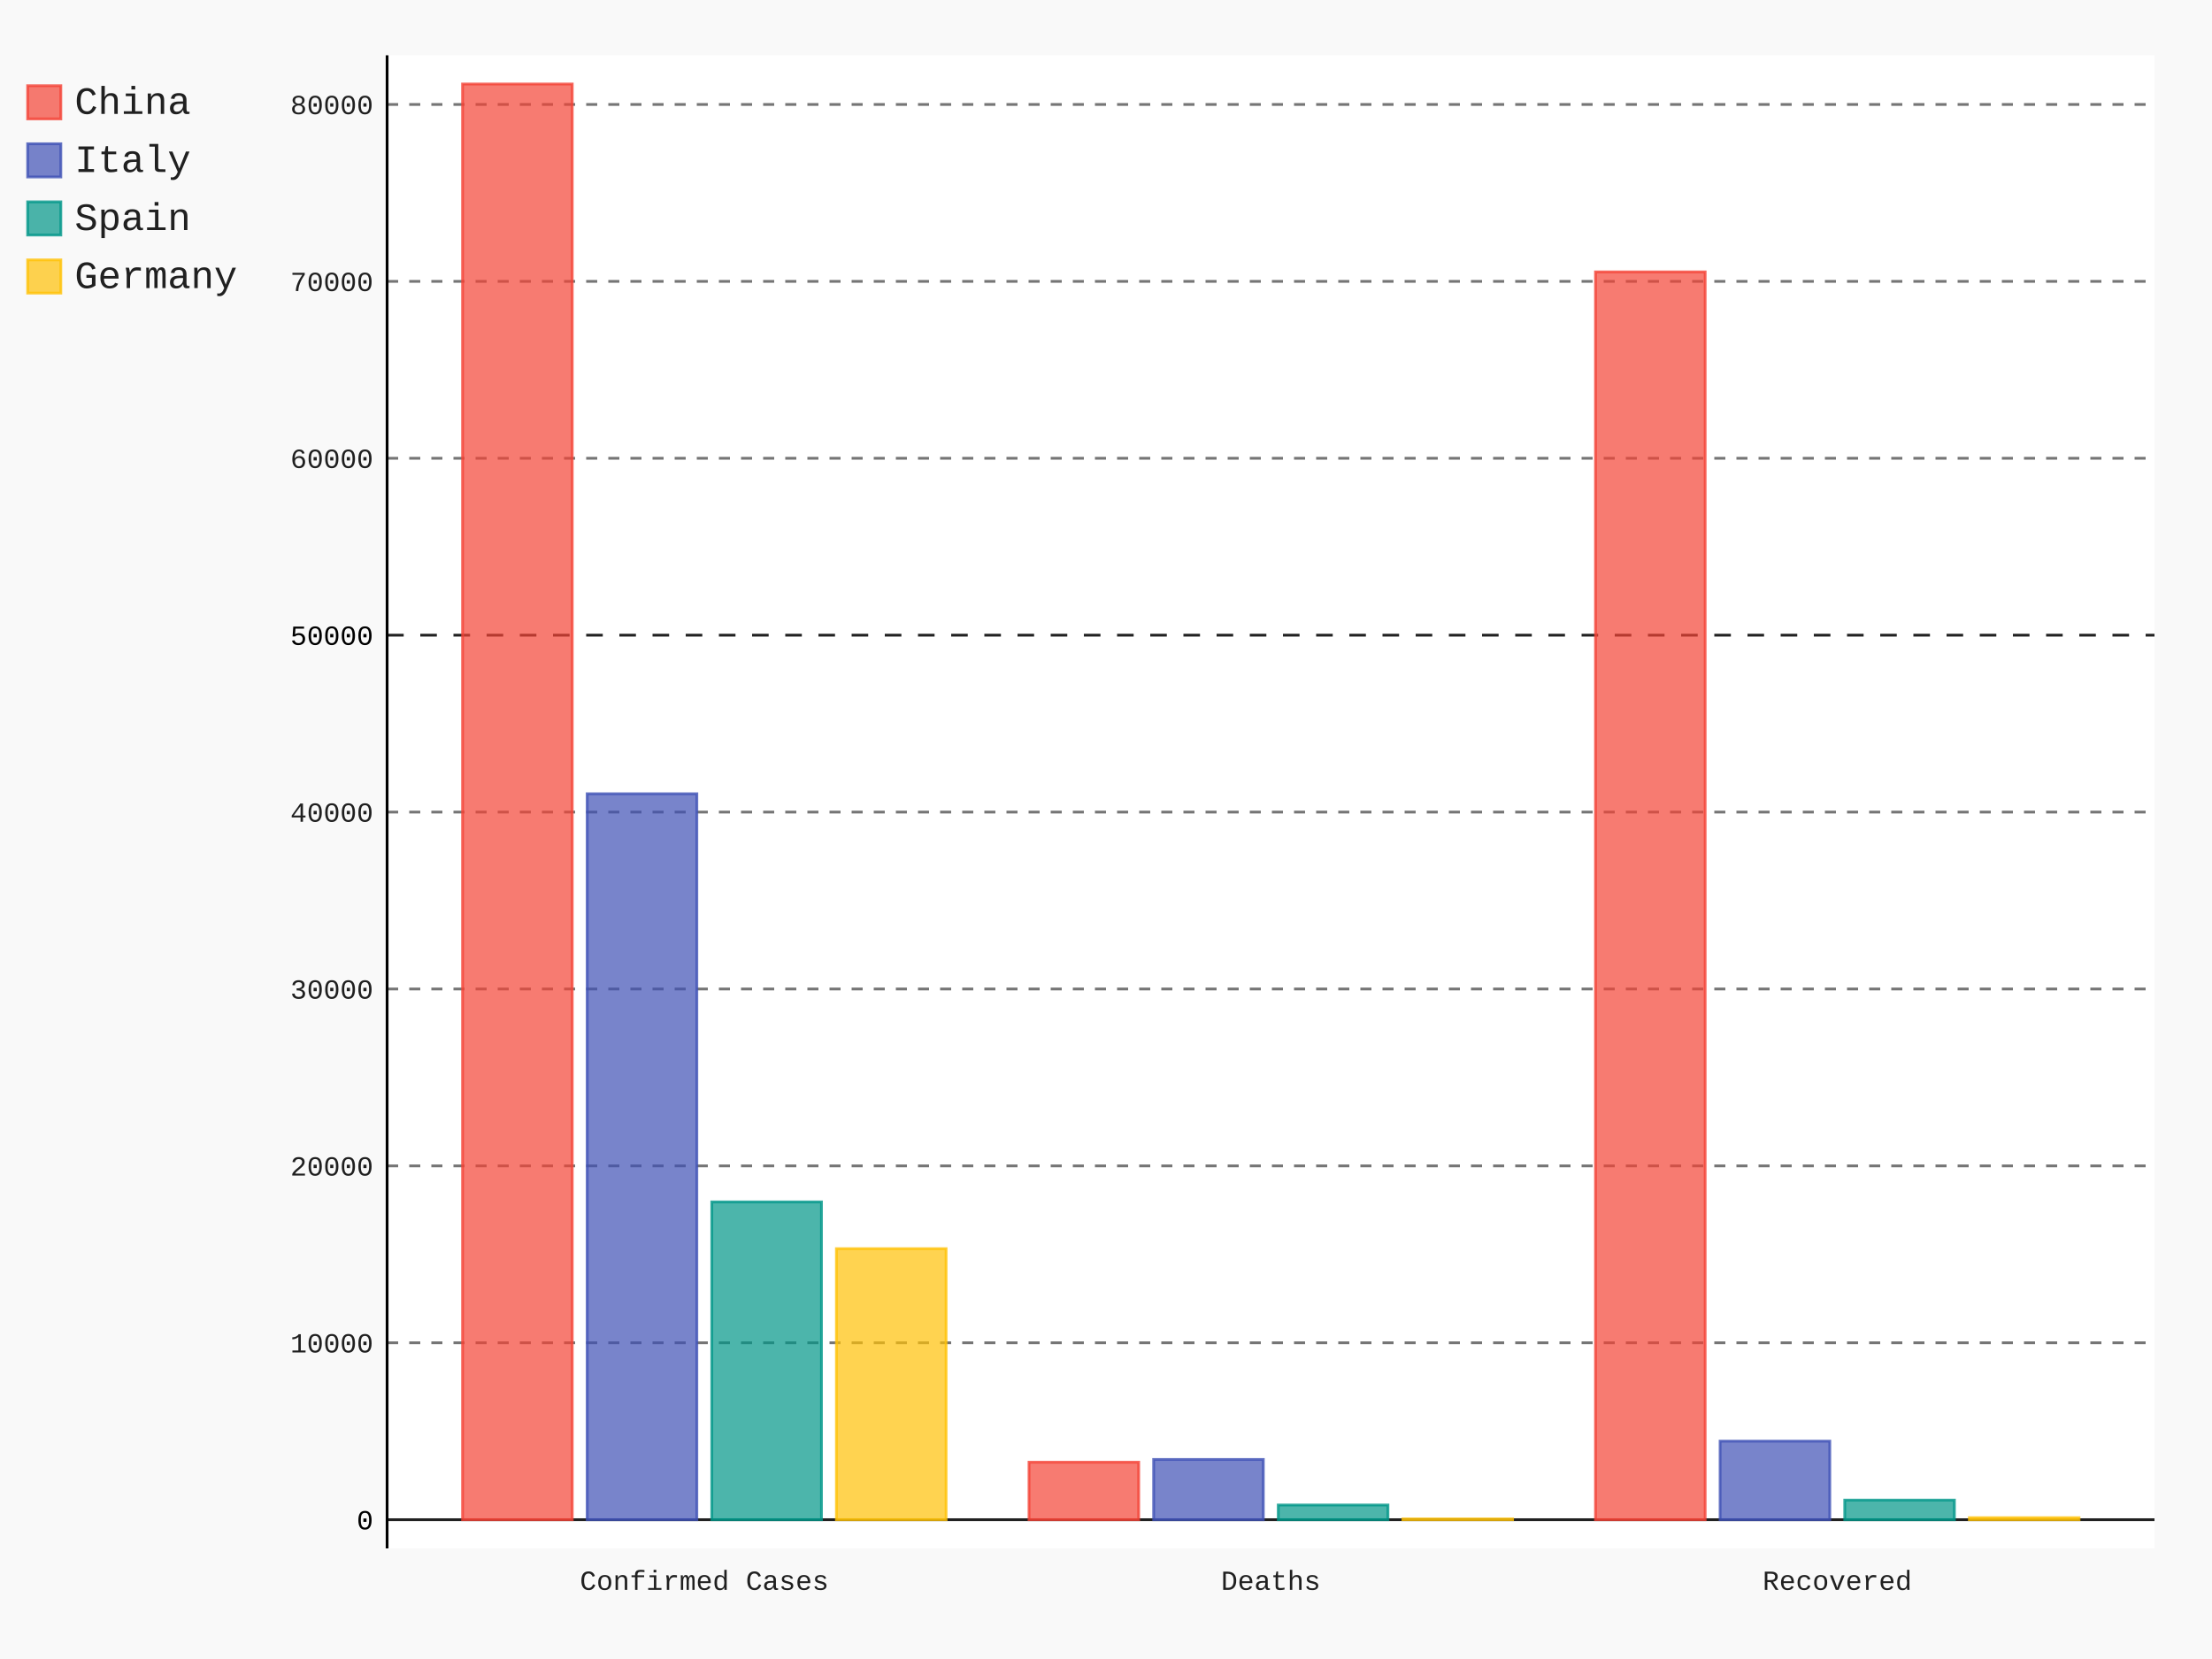
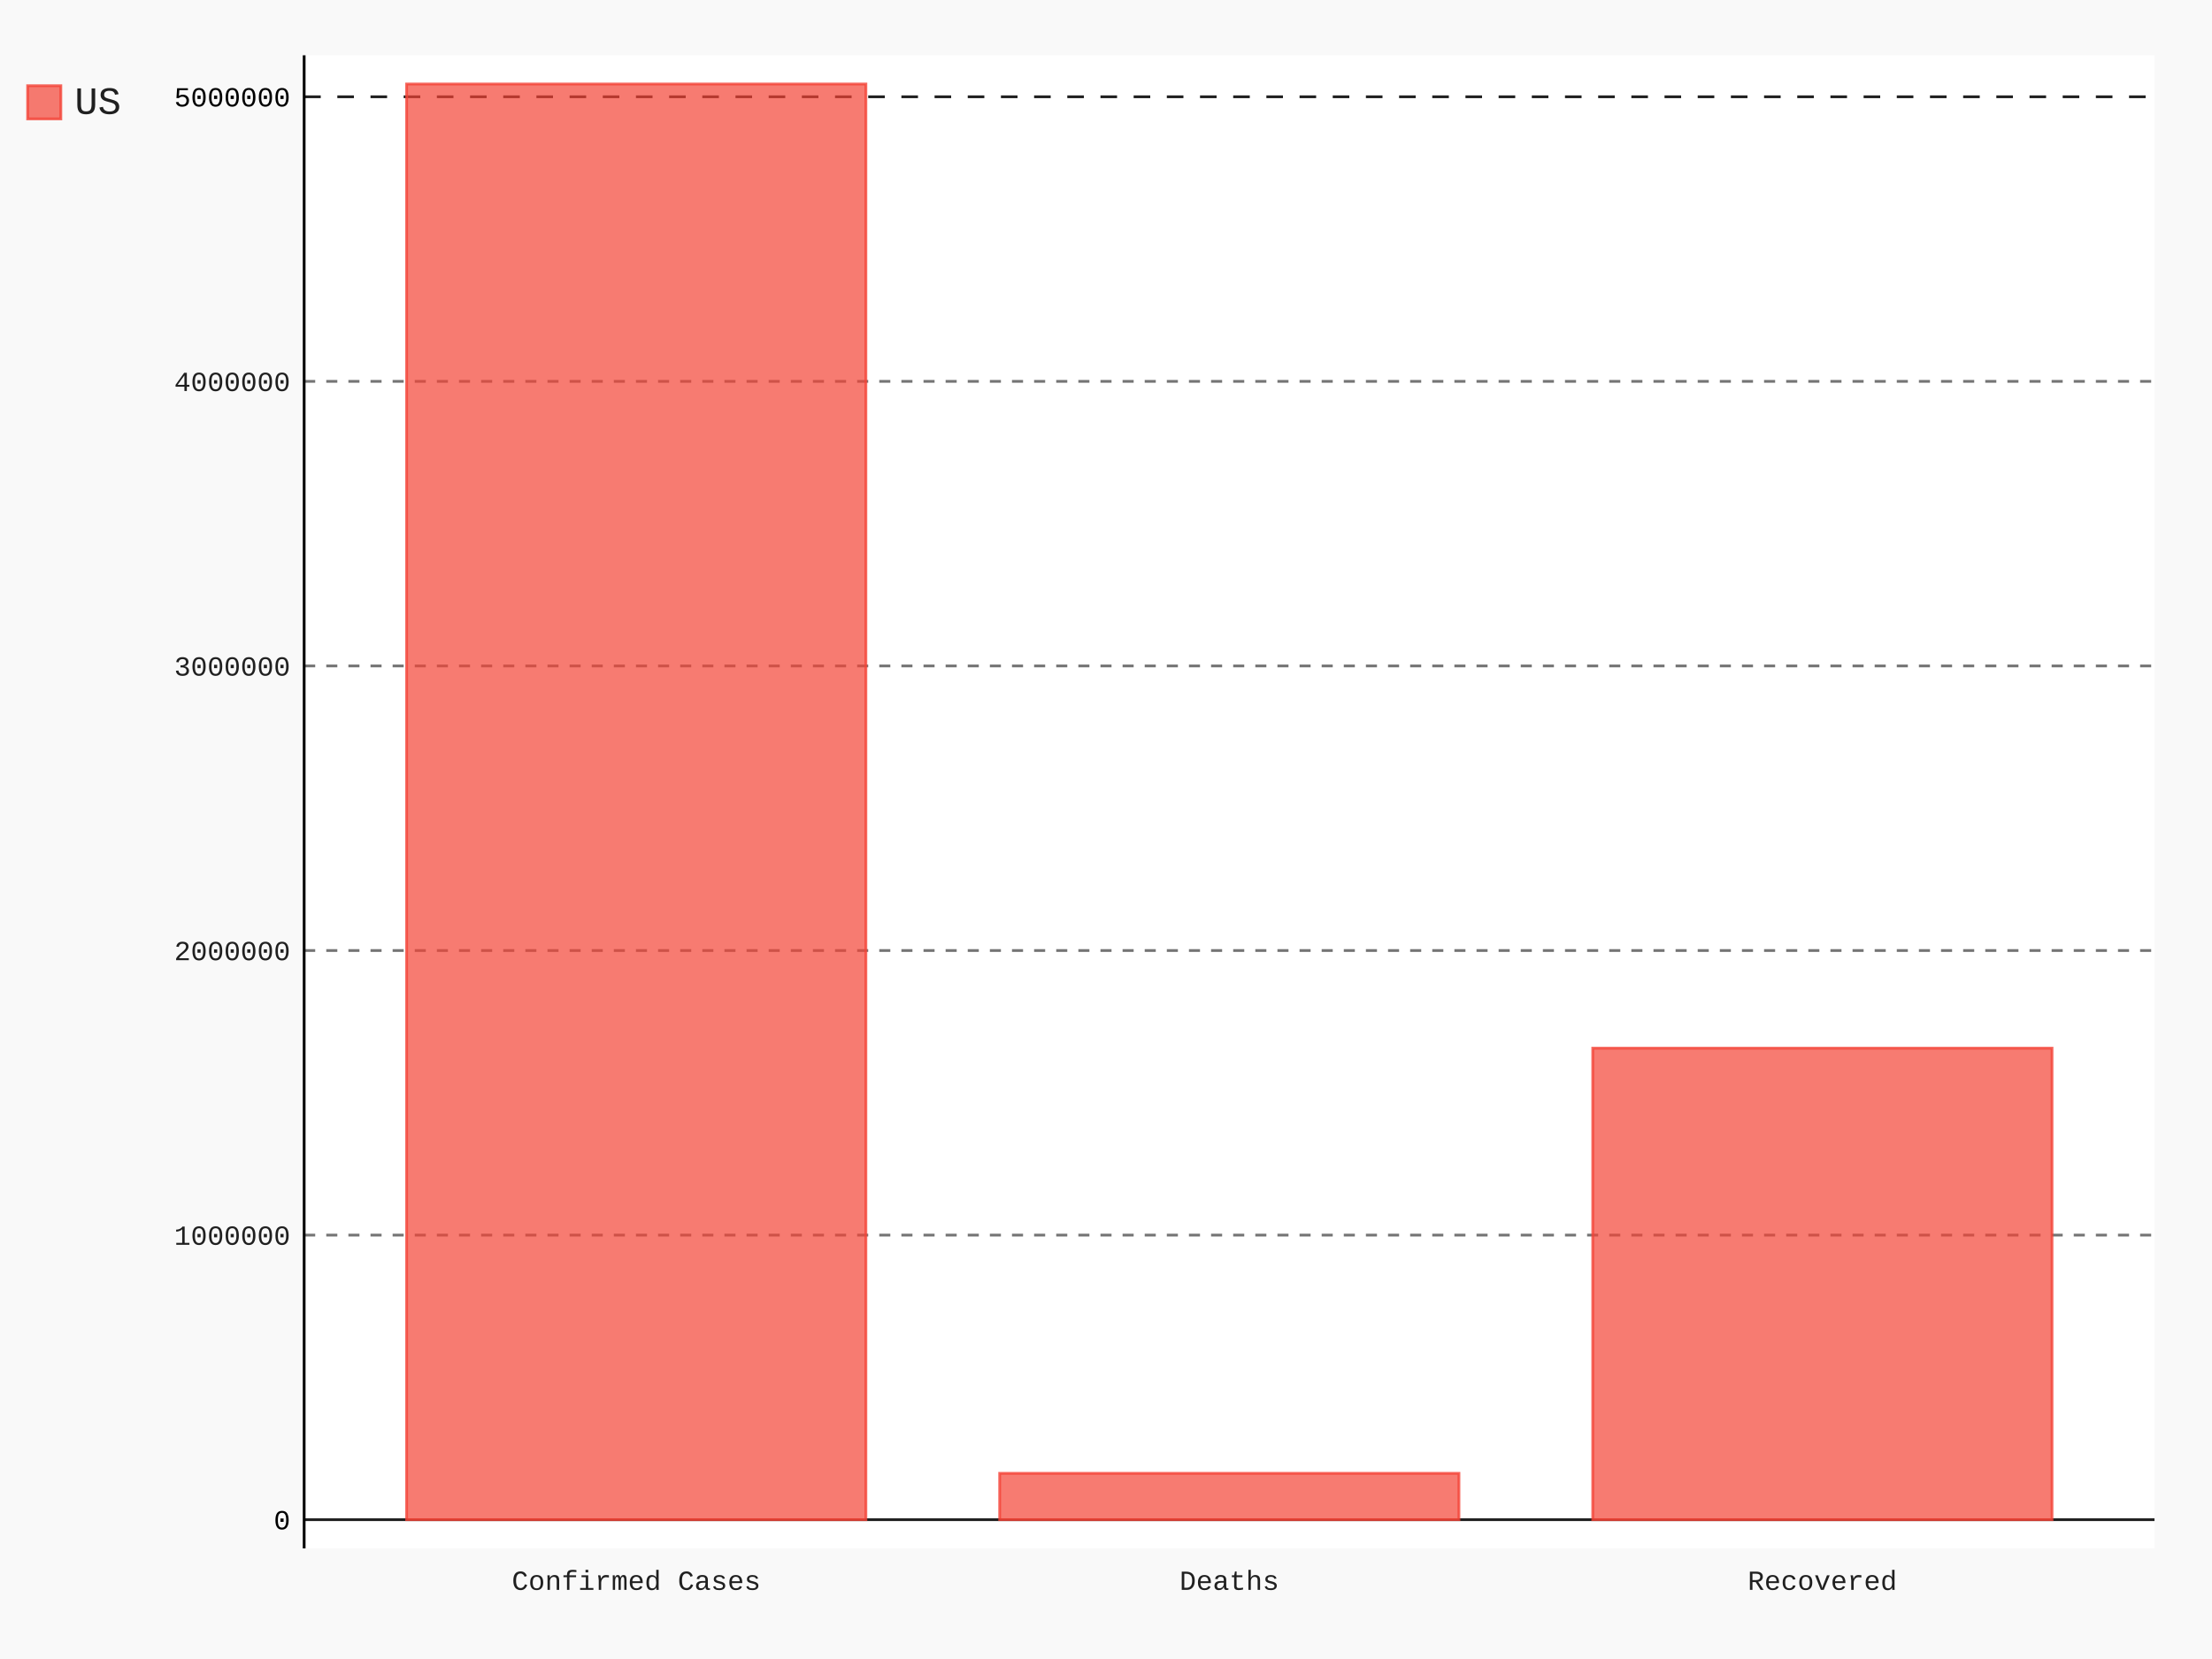
- <svg xmlns="http://www.w3.org/2000/svg" id="chart-15347ee2-e73e-4903-95a6-9bcfa55f30e6" class="pygal-chart" viewBox="0 0 800 600">
+ <svg xmlns="http://www.w3.org/2000/svg" id="chart-824f01d6-ed5e-4da2-a69c-5f11863946d1" class="pygal-chart" viewBox="0 0 800 600">
  <defs>
-     <style type="text/css">#chart-15347ee2-e73e-4903-95a6-9bcfa55f30e6{-webkit-user-select:none;-webkit-font-smoothing:antialiased;font-family:Consolas,"Liberation Mono",Menlo,Courier,monospace}#chart-15347ee2-e73e-4903-95a6-9bcfa55f30e6 .title{font-family:Consolas,"Liberation Mono",Menlo,Courier,monospace;font-size:16px}#chart-15347ee2-e73e-4903-95a6-9bcfa55f30e6 .legends .legend text{font-family:Consolas,"Liberation Mono",Menlo,Courier,monospace;font-size:14px}#chart-15347ee2-e73e-4903-95a6-9bcfa55f30e6 .axis text{font-family:Consolas,"Liberation Mono",Menlo,Courier,monospace;font-size:10px}#chart-15347ee2-e73e-4903-95a6-9bcfa55f30e6 .axis text.major{font-family:Consolas,"Liberation Mono",Menlo,Courier,monospace;font-size:10px}#chart-15347ee2-e73e-4903-95a6-9bcfa55f30e6 .text-overlay text.value{font-family:Consolas,"Liberation Mono",Menlo,Courier,monospace;font-size:16px}#chart-15347ee2-e73e-4903-95a6-9bcfa55f30e6 .text-overlay text.label{font-family:Consolas,"Liberation Mono",Menlo,Courier,monospace;font-size:10px}#chart-15347ee2-e73e-4903-95a6-9bcfa55f30e6 .tooltip{font-family:Consolas,"Liberation Mono",Menlo,Courier,monospace;font-size:14px}#chart-15347ee2-e73e-4903-95a6-9bcfa55f30e6 text.no_data{font-family:Consolas,"Liberation Mono",Menlo,Courier,monospace;font-size:64px}
- #chart-15347ee2-e73e-4903-95a6-9bcfa55f30e6{background-color:rgba(249,249,249,1)}#chart-15347ee2-e73e-4903-95a6-9bcfa55f30e6 path,#chart-15347ee2-e73e-4903-95a6-9bcfa55f30e6 line,#chart-15347ee2-e73e-4903-95a6-9bcfa55f30e6 rect,#chart-15347ee2-e73e-4903-95a6-9bcfa55f30e6 circle{-webkit-transition:150ms;-moz-transition:150ms;transition:150ms}#chart-15347ee2-e73e-4903-95a6-9bcfa55f30e6 .graph &gt; .background{fill:rgba(249,249,249,1)}#chart-15347ee2-e73e-4903-95a6-9bcfa55f30e6 .plot &gt; .background{fill:rgba(255,255,255,1)}#chart-15347ee2-e73e-4903-95a6-9bcfa55f30e6 .graph{fill:rgba(0,0,0,.87)}#chart-15347ee2-e73e-4903-95a6-9bcfa55f30e6 text.no_data{fill:rgba(0,0,0,1)}#chart-15347ee2-e73e-4903-95a6-9bcfa55f30e6 .title{fill:rgba(0,0,0,1)}#chart-15347ee2-e73e-4903-95a6-9bcfa55f30e6 .legends .legend text{fill:rgba(0,0,0,.87)}#chart-15347ee2-e73e-4903-95a6-9bcfa55f30e6 .legends .legend:hover text{fill:rgba(0,0,0,1)}#chart-15347ee2-e73e-4903-95a6-9bcfa55f30e6 .axis .line{stroke:rgba(0,0,0,1)}#chart-15347ee2-e73e-4903-95a6-9bcfa55f30e6 .axis .guide.line{stroke:rgba(0,0,0,.54)}#chart-15347ee2-e73e-4903-95a6-9bcfa55f30e6 .axis .major.line{stroke:rgba(0,0,0,.87)}#chart-15347ee2-e73e-4903-95a6-9bcfa55f30e6 .axis text.major{fill:rgba(0,0,0,1)}#chart-15347ee2-e73e-4903-95a6-9bcfa55f30e6 .axis.y .guides:hover .guide.line,#chart-15347ee2-e73e-4903-95a6-9bcfa55f30e6 .line-graph .axis.x .guides:hover .guide.line,#chart-15347ee2-e73e-4903-95a6-9bcfa55f30e6 .stackedline-graph .axis.x .guides:hover .guide.line,#chart-15347ee2-e73e-4903-95a6-9bcfa55f30e6 .xy-graph .axis.x .guides:hover .guide.line{stroke:rgba(0,0,0,1)}#chart-15347ee2-e73e-4903-95a6-9bcfa55f30e6 .axis .guides:hover text{fill:rgba(0,0,0,1)}#chart-15347ee2-e73e-4903-95a6-9bcfa55f30e6 .reactive{fill-opacity:.7;stroke-opacity:.8}#chart-15347ee2-e73e-4903-95a6-9bcfa55f30e6 .ci{stroke:rgba(0,0,0,.87)}#chart-15347ee2-e73e-4903-95a6-9bcfa55f30e6 .reactive.active,#chart-15347ee2-e73e-4903-95a6-9bcfa55f30e6 .active .reactive{fill-opacity:.8;stroke-opacity:.9;stroke-width:4}#chart-15347ee2-e73e-4903-95a6-9bcfa55f30e6 .ci .reactive.active{stroke-width:1.5}#chart-15347ee2-e73e-4903-95a6-9bcfa55f30e6 .series text{fill:rgba(0,0,0,1)}#chart-15347ee2-e73e-4903-95a6-9bcfa55f30e6 .tooltip rect{fill:rgba(255,255,255,1);stroke:rgba(0,0,0,1);-webkit-transition:opacity 150ms;-moz-transition:opacity 150ms;transition:opacity 150ms}#chart-15347ee2-e73e-4903-95a6-9bcfa55f30e6 .tooltip .label{fill:rgba(0,0,0,.87)}#chart-15347ee2-e73e-4903-95a6-9bcfa55f30e6 .tooltip .label{fill:rgba(0,0,0,.87)}#chart-15347ee2-e73e-4903-95a6-9bcfa55f30e6 .tooltip .legend{font-size:.8em;fill:rgba(0,0,0,.54)}#chart-15347ee2-e73e-4903-95a6-9bcfa55f30e6 .tooltip .x_label{font-size:.6em;fill:rgba(0,0,0,1)}#chart-15347ee2-e73e-4903-95a6-9bcfa55f30e6 .tooltip .xlink{font-size:.5em;text-decoration:underline}#chart-15347ee2-e73e-4903-95a6-9bcfa55f30e6 .tooltip .value{font-size:1.5em}#chart-15347ee2-e73e-4903-95a6-9bcfa55f30e6 .bound{font-size:.5em}#chart-15347ee2-e73e-4903-95a6-9bcfa55f30e6 .max-value{font-size:.75em;fill:rgba(0,0,0,.54)}#chart-15347ee2-e73e-4903-95a6-9bcfa55f30e6 .map-element{fill:rgba(255,255,255,1);stroke:rgba(0,0,0,.54) !important}#chart-15347ee2-e73e-4903-95a6-9bcfa55f30e6 .map-element .reactive{fill-opacity:inherit;stroke-opacity:inherit}#chart-15347ee2-e73e-4903-95a6-9bcfa55f30e6 .color-0,#chart-15347ee2-e73e-4903-95a6-9bcfa55f30e6 .color-0 a:visited{stroke:#F44336;fill:#F44336}#chart-15347ee2-e73e-4903-95a6-9bcfa55f30e6 .color-1,#chart-15347ee2-e73e-4903-95a6-9bcfa55f30e6 .color-1 a:visited{stroke:#3F51B5;fill:#3F51B5}#chart-15347ee2-e73e-4903-95a6-9bcfa55f30e6 .color-2,#chart-15347ee2-e73e-4903-95a6-9bcfa55f30e6 .color-2 a:visited{stroke:#009688;fill:#009688}#chart-15347ee2-e73e-4903-95a6-9bcfa55f30e6 .color-3,#chart-15347ee2-e73e-4903-95a6-9bcfa55f30e6 .color-3 a:visited{stroke:#FFC107;fill:#FFC107}#chart-15347ee2-e73e-4903-95a6-9bcfa55f30e6 .text-overlay .color-0 text{fill:black}#chart-15347ee2-e73e-4903-95a6-9bcfa55f30e6 .text-overlay .color-1 text{fill:black}#chart-15347ee2-e73e-4903-95a6-9bcfa55f30e6 .text-overlay .color-2 text{fill:black}#chart-15347ee2-e73e-4903-95a6-9bcfa55f30e6 .text-overlay .color-3 text{fill:black}
- #chart-15347ee2-e73e-4903-95a6-9bcfa55f30e6 text.no_data{text-anchor:middle}#chart-15347ee2-e73e-4903-95a6-9bcfa55f30e6 .guide.line{fill:none}#chart-15347ee2-e73e-4903-95a6-9bcfa55f30e6 .centered{text-anchor:middle}#chart-15347ee2-e73e-4903-95a6-9bcfa55f30e6 .title{text-anchor:middle}#chart-15347ee2-e73e-4903-95a6-9bcfa55f30e6 .legends .legend text{fill-opacity:1}#chart-15347ee2-e73e-4903-95a6-9bcfa55f30e6 .axis.x text{text-anchor:middle}#chart-15347ee2-e73e-4903-95a6-9bcfa55f30e6 .axis.x:not(.web) text[transform]{text-anchor:start}#chart-15347ee2-e73e-4903-95a6-9bcfa55f30e6 .axis.x:not(.web) text[transform].backwards{text-anchor:end}#chart-15347ee2-e73e-4903-95a6-9bcfa55f30e6 .axis.y text{text-anchor:end}#chart-15347ee2-e73e-4903-95a6-9bcfa55f30e6 .axis.y text[transform].backwards{text-anchor:start}#chart-15347ee2-e73e-4903-95a6-9bcfa55f30e6 .axis.y2 text{text-anchor:start}#chart-15347ee2-e73e-4903-95a6-9bcfa55f30e6 .axis.y2 text[transform].backwards{text-anchor:end}#chart-15347ee2-e73e-4903-95a6-9bcfa55f30e6 .axis .guide.line{stroke-dasharray:4,4}#chart-15347ee2-e73e-4903-95a6-9bcfa55f30e6 .axis .major.guide.line{stroke-dasharray:6,6}#chart-15347ee2-e73e-4903-95a6-9bcfa55f30e6 .horizontal .axis.y .guide.line,#chart-15347ee2-e73e-4903-95a6-9bcfa55f30e6 .horizontal .axis.y2 .guide.line,#chart-15347ee2-e73e-4903-95a6-9bcfa55f30e6 .vertical .axis.x .guide.line{opacity:0}#chart-15347ee2-e73e-4903-95a6-9bcfa55f30e6 .horizontal .axis.always_show .guide.line,#chart-15347ee2-e73e-4903-95a6-9bcfa55f30e6 .vertical .axis.always_show .guide.line{opacity:1 !important}#chart-15347ee2-e73e-4903-95a6-9bcfa55f30e6 .axis.y .guides:hover .guide.line,#chart-15347ee2-e73e-4903-95a6-9bcfa55f30e6 .axis.y2 .guides:hover .guide.line,#chart-15347ee2-e73e-4903-95a6-9bcfa55f30e6 .axis.x .guides:hover .guide.line{opacity:1}#chart-15347ee2-e73e-4903-95a6-9bcfa55f30e6 .axis .guides:hover text{opacity:1}#chart-15347ee2-e73e-4903-95a6-9bcfa55f30e6 .nofill{fill:none}#chart-15347ee2-e73e-4903-95a6-9bcfa55f30e6 .subtle-fill{fill-opacity:.2}#chart-15347ee2-e73e-4903-95a6-9bcfa55f30e6 .dot{stroke-width:1px;fill-opacity:1}#chart-15347ee2-e73e-4903-95a6-9bcfa55f30e6 .dot.active{stroke-width:5px}#chart-15347ee2-e73e-4903-95a6-9bcfa55f30e6 .dot.negative{fill:transparent}#chart-15347ee2-e73e-4903-95a6-9bcfa55f30e6 text,#chart-15347ee2-e73e-4903-95a6-9bcfa55f30e6 tspan{stroke:none !important}#chart-15347ee2-e73e-4903-95a6-9bcfa55f30e6 .series text.active{opacity:1}#chart-15347ee2-e73e-4903-95a6-9bcfa55f30e6 .tooltip rect{fill-opacity:.95;stroke-width:.5}#chart-15347ee2-e73e-4903-95a6-9bcfa55f30e6 .tooltip text{fill-opacity:1}#chart-15347ee2-e73e-4903-95a6-9bcfa55f30e6 .showable{visibility:hidden}#chart-15347ee2-e73e-4903-95a6-9bcfa55f30e6 .showable.shown{visibility:visible}#chart-15347ee2-e73e-4903-95a6-9bcfa55f30e6 .gauge-background{fill:rgba(229,229,229,1);stroke:none}#chart-15347ee2-e73e-4903-95a6-9bcfa55f30e6 .bg-lines{stroke:rgba(249,249,249,1);stroke-width:2px}</style>
+     <style type="text/css">#chart-824f01d6-ed5e-4da2-a69c-5f11863946d1{-webkit-user-select:none;-webkit-font-smoothing:antialiased;font-family:Consolas,"Liberation Mono",Menlo,Courier,monospace}#chart-824f01d6-ed5e-4da2-a69c-5f11863946d1 .title{font-family:Consolas,"Liberation Mono",Menlo,Courier,monospace;font-size:16px}#chart-824f01d6-ed5e-4da2-a69c-5f11863946d1 .legends .legend text{font-family:Consolas,"Liberation Mono",Menlo,Courier,monospace;font-size:14px}#chart-824f01d6-ed5e-4da2-a69c-5f11863946d1 .axis text{font-family:Consolas,"Liberation Mono",Menlo,Courier,monospace;font-size:10px}#chart-824f01d6-ed5e-4da2-a69c-5f11863946d1 .axis text.major{font-family:Consolas,"Liberation Mono",Menlo,Courier,monospace;font-size:10px}#chart-824f01d6-ed5e-4da2-a69c-5f11863946d1 .text-overlay text.value{font-family:Consolas,"Liberation Mono",Menlo,Courier,monospace;font-size:16px}#chart-824f01d6-ed5e-4da2-a69c-5f11863946d1 .text-overlay text.label{font-family:Consolas,"Liberation Mono",Menlo,Courier,monospace;font-size:10px}#chart-824f01d6-ed5e-4da2-a69c-5f11863946d1 .tooltip{font-family:Consolas,"Liberation Mono",Menlo,Courier,monospace;font-size:14px}#chart-824f01d6-ed5e-4da2-a69c-5f11863946d1 text.no_data{font-family:Consolas,"Liberation Mono",Menlo,Courier,monospace;font-size:64px}
+ #chart-824f01d6-ed5e-4da2-a69c-5f11863946d1{background-color:rgba(249,249,249,1)}#chart-824f01d6-ed5e-4da2-a69c-5f11863946d1 path,#chart-824f01d6-ed5e-4da2-a69c-5f11863946d1 line,#chart-824f01d6-ed5e-4da2-a69c-5f11863946d1 rect,#chart-824f01d6-ed5e-4da2-a69c-5f11863946d1 circle{-webkit-transition:150ms;-moz-transition:150ms;transition:150ms}#chart-824f01d6-ed5e-4da2-a69c-5f11863946d1 .graph &gt; .background{fill:rgba(249,249,249,1)}#chart-824f01d6-ed5e-4da2-a69c-5f11863946d1 .plot &gt; .background{fill:rgba(255,255,255,1)}#chart-824f01d6-ed5e-4da2-a69c-5f11863946d1 .graph{fill:rgba(0,0,0,.87)}#chart-824f01d6-ed5e-4da2-a69c-5f11863946d1 text.no_data{fill:rgba(0,0,0,1)}#chart-824f01d6-ed5e-4da2-a69c-5f11863946d1 .title{fill:rgba(0,0,0,1)}#chart-824f01d6-ed5e-4da2-a69c-5f11863946d1 .legends .legend text{fill:rgba(0,0,0,.87)}#chart-824f01d6-ed5e-4da2-a69c-5f11863946d1 .legends .legend:hover text{fill:rgba(0,0,0,1)}#chart-824f01d6-ed5e-4da2-a69c-5f11863946d1 .axis .line{stroke:rgba(0,0,0,1)}#chart-824f01d6-ed5e-4da2-a69c-5f11863946d1 .axis .guide.line{stroke:rgba(0,0,0,.54)}#chart-824f01d6-ed5e-4da2-a69c-5f11863946d1 .axis .major.line{stroke:rgba(0,0,0,.87)}#chart-824f01d6-ed5e-4da2-a69c-5f11863946d1 .axis text.major{fill:rgba(0,0,0,1)}#chart-824f01d6-ed5e-4da2-a69c-5f11863946d1 .axis.y .guides:hover .guide.line,#chart-824f01d6-ed5e-4da2-a69c-5f11863946d1 .line-graph .axis.x .guides:hover .guide.line,#chart-824f01d6-ed5e-4da2-a69c-5f11863946d1 .stackedline-graph .axis.x .guides:hover .guide.line,#chart-824f01d6-ed5e-4da2-a69c-5f11863946d1 .xy-graph .axis.x .guides:hover .guide.line{stroke:rgba(0,0,0,1)}#chart-824f01d6-ed5e-4da2-a69c-5f11863946d1 .axis .guides:hover text{fill:rgba(0,0,0,1)}#chart-824f01d6-ed5e-4da2-a69c-5f11863946d1 .reactive{fill-opacity:.7;stroke-opacity:.8}#chart-824f01d6-ed5e-4da2-a69c-5f11863946d1 .ci{stroke:rgba(0,0,0,.87)}#chart-824f01d6-ed5e-4da2-a69c-5f11863946d1 .reactive.active,#chart-824f01d6-ed5e-4da2-a69c-5f11863946d1 .active .reactive{fill-opacity:.8;stroke-opacity:.9;stroke-width:4}#chart-824f01d6-ed5e-4da2-a69c-5f11863946d1 .ci .reactive.active{stroke-width:1.5}#chart-824f01d6-ed5e-4da2-a69c-5f11863946d1 .series text{fill:rgba(0,0,0,1)}#chart-824f01d6-ed5e-4da2-a69c-5f11863946d1 .tooltip rect{fill:rgba(255,255,255,1);stroke:rgba(0,0,0,1);-webkit-transition:opacity 150ms;-moz-transition:opacity 150ms;transition:opacity 150ms}#chart-824f01d6-ed5e-4da2-a69c-5f11863946d1 .tooltip .label{fill:rgba(0,0,0,.87)}#chart-824f01d6-ed5e-4da2-a69c-5f11863946d1 .tooltip .label{fill:rgba(0,0,0,.87)}#chart-824f01d6-ed5e-4da2-a69c-5f11863946d1 .tooltip .legend{font-size:.8em;fill:rgba(0,0,0,.54)}#chart-824f01d6-ed5e-4da2-a69c-5f11863946d1 .tooltip .x_label{font-size:.6em;fill:rgba(0,0,0,1)}#chart-824f01d6-ed5e-4da2-a69c-5f11863946d1 .tooltip .xlink{font-size:.5em;text-decoration:underline}#chart-824f01d6-ed5e-4da2-a69c-5f11863946d1 .tooltip .value{font-size:1.5em}#chart-824f01d6-ed5e-4da2-a69c-5f11863946d1 .bound{font-size:.5em}#chart-824f01d6-ed5e-4da2-a69c-5f11863946d1 .max-value{font-size:.75em;fill:rgba(0,0,0,.54)}#chart-824f01d6-ed5e-4da2-a69c-5f11863946d1 .map-element{fill:rgba(255,255,255,1);stroke:rgba(0,0,0,.54) !important}#chart-824f01d6-ed5e-4da2-a69c-5f11863946d1 .map-element .reactive{fill-opacity:inherit;stroke-opacity:inherit}#chart-824f01d6-ed5e-4da2-a69c-5f11863946d1 .color-0,#chart-824f01d6-ed5e-4da2-a69c-5f11863946d1 .color-0 a:visited{stroke:#F44336;fill:#F44336}#chart-824f01d6-ed5e-4da2-a69c-5f11863946d1 .text-overlay .color-0 text{fill:black}
+ #chart-824f01d6-ed5e-4da2-a69c-5f11863946d1 text.no_data{text-anchor:middle}#chart-824f01d6-ed5e-4da2-a69c-5f11863946d1 .guide.line{fill:none}#chart-824f01d6-ed5e-4da2-a69c-5f11863946d1 .centered{text-anchor:middle}#chart-824f01d6-ed5e-4da2-a69c-5f11863946d1 .title{text-anchor:middle}#chart-824f01d6-ed5e-4da2-a69c-5f11863946d1 .legends .legend text{fill-opacity:1}#chart-824f01d6-ed5e-4da2-a69c-5f11863946d1 .axis.x text{text-anchor:middle}#chart-824f01d6-ed5e-4da2-a69c-5f11863946d1 .axis.x:not(.web) text[transform]{text-anchor:start}#chart-824f01d6-ed5e-4da2-a69c-5f11863946d1 .axis.x:not(.web) text[transform].backwards{text-anchor:end}#chart-824f01d6-ed5e-4da2-a69c-5f11863946d1 .axis.y text{text-anchor:end}#chart-824f01d6-ed5e-4da2-a69c-5f11863946d1 .axis.y text[transform].backwards{text-anchor:start}#chart-824f01d6-ed5e-4da2-a69c-5f11863946d1 .axis.y2 text{text-anchor:start}#chart-824f01d6-ed5e-4da2-a69c-5f11863946d1 .axis.y2 text[transform].backwards{text-anchor:end}#chart-824f01d6-ed5e-4da2-a69c-5f11863946d1 .axis .guide.line{stroke-dasharray:4,4}#chart-824f01d6-ed5e-4da2-a69c-5f11863946d1 .axis .major.guide.line{stroke-dasharray:6,6}#chart-824f01d6-ed5e-4da2-a69c-5f11863946d1 .horizontal .axis.y .guide.line,#chart-824f01d6-ed5e-4da2-a69c-5f11863946d1 .horizontal .axis.y2 .guide.line,#chart-824f01d6-ed5e-4da2-a69c-5f11863946d1 .vertical .axis.x .guide.line{opacity:0}#chart-824f01d6-ed5e-4da2-a69c-5f11863946d1 .horizontal .axis.always_show .guide.line,#chart-824f01d6-ed5e-4da2-a69c-5f11863946d1 .vertical .axis.always_show .guide.line{opacity:1 !important}#chart-824f01d6-ed5e-4da2-a69c-5f11863946d1 .axis.y .guides:hover .guide.line,#chart-824f01d6-ed5e-4da2-a69c-5f11863946d1 .axis.y2 .guides:hover .guide.line,#chart-824f01d6-ed5e-4da2-a69c-5f11863946d1 .axis.x .guides:hover .guide.line{opacity:1}#chart-824f01d6-ed5e-4da2-a69c-5f11863946d1 .axis .guides:hover text{opacity:1}#chart-824f01d6-ed5e-4da2-a69c-5f11863946d1 .nofill{fill:none}#chart-824f01d6-ed5e-4da2-a69c-5f11863946d1 .subtle-fill{fill-opacity:.2}#chart-824f01d6-ed5e-4da2-a69c-5f11863946d1 .dot{stroke-width:1px;fill-opacity:1}#chart-824f01d6-ed5e-4da2-a69c-5f11863946d1 .dot.active{stroke-width:5px}#chart-824f01d6-ed5e-4da2-a69c-5f11863946d1 .dot.negative{fill:transparent}#chart-824f01d6-ed5e-4da2-a69c-5f11863946d1 text,#chart-824f01d6-ed5e-4da2-a69c-5f11863946d1 tspan{stroke:none !important}#chart-824f01d6-ed5e-4da2-a69c-5f11863946d1 .series text.active{opacity:1}#chart-824f01d6-ed5e-4da2-a69c-5f11863946d1 .tooltip rect{fill-opacity:.95;stroke-width:.5}#chart-824f01d6-ed5e-4da2-a69c-5f11863946d1 .tooltip text{fill-opacity:1}#chart-824f01d6-ed5e-4da2-a69c-5f11863946d1 .showable{visibility:hidden}#chart-824f01d6-ed5e-4da2-a69c-5f11863946d1 .showable.shown{visibility:visible}#chart-824f01d6-ed5e-4da2-a69c-5f11863946d1 .gauge-background{fill:rgba(229,229,229,1);stroke:none}#chart-824f01d6-ed5e-4da2-a69c-5f11863946d1 .bg-lines{stroke:rgba(249,249,249,1);stroke-width:2px}</style>
  </defs>
  <g class="graph bar-graph vertical">
    <rect x="0" y="0" width="800" height="600" class="background" />
-     <g transform="translate(140, 20)" class="plot">
-       <rect x="0" y="0" width="639.2" height="540" class="background" />
+     <g transform="translate(110, 20)" class="plot">
+       <rect x="0" y="0" width="669.2" height="540" class="background" />
      <g class="axis y always_show">
        <g class="guides">
-           <path d="M0 529.615 h639.2" class="axis major line" />
+           <path d="M0 529.615 h669.2" class="axis major line" />
          <text x="-5" y="533.115" class="major">0</text>
        </g>
        <g class="guides">
-           <path d="M0 465.636 h639.2" class="guide line" />
-           <text x="-5" y="469.136" class="">10000</text>
+           <path d="M0 426.693 h669.2" class="guide line" />
+           <text x="-5" y="430.193" class="">1000000</text>
        </g>
        <g class="guides">
-           <path d="M0 401.657 h639.2" class="guide line" />
-           <text x="-5" y="405.157" class="">20000</text>
+           <path d="M0 323.77 h669.2" class="guide line" />
+           <text x="-5" y="327.27" class="">2000000</text>
        </g>
        <g class="guides">
-           <path d="M0 337.677 h639.2" class="guide line" />
-           <text x="-5" y="341.177" class="">30000</text>
+           <path d="M0 220.847 h669.2" class="guide line" />
+           <text x="-5" y="224.347" class="">3000000</text>
        </g>
        <g class="guides">
-           <path d="M0 273.698 h639.2" class="guide line" />
-           <text x="-5" y="277.198" class="">40000</text>
+           <path d="M0 117.925 h669.2" class="guide line" />
+           <text x="-5" y="121.425" class="">4000000</text>
        </g>
        <g class="guides">
-           <path d="M0 209.719 h639.2" class="major guide line" />
-           <text x="-5" y="213.219" class="major">50000</text>
-         </g>
-         <g class="guides">
-           <path d="M0 145.739 h639.2" class="guide line" />
-           <text x="-5" y="149.239" class="">60000</text>
-         </g>
-         <g class="guides">
-           <path d="M0 81.76 h639.2" class="guide line" />
-           <text x="-5" y="85.26" class="">70000</text>
-         </g>
-         <g class="guides">
-           <path d="M0 17.781 h639.2" class="guide line" />
-           <text x="-5" y="21.281" class="">80000</text>
+           <path d="M0 15.002 h669.2" class="major guide line" />
+           <text x="-5" y="18.502" class="major">5000000</text>
        </g>
      </g>
      <g class="axis x">
        <path d="M0 0 v540" class="line" />
        <g class="guides">
-           <path d="M114.728 0 v540" class="guide line" />
-           <text x="114.728" y="555.0" class="">Confirmed Cases</text>
+           <path d="M120.113 0 v540" class="guide line" />
+           <text x="120.113" y="555.0" class="">Confirmed Cases</text>
        </g>
        <g class="guides">
-           <path d="M319.6 0 v540" class="guide line" />
-           <text x="319.6" y="555.0" class="">Deaths</text>
+           <path d="M334.6 0 v540" class="guide line" />
+           <text x="334.6" y="555.0" class="">Deaths</text>
        </g>
        <g class="guides">
-           <path d="M524.472 0 v540" class="guide line" />
-           <text x="524.472" y="555.0" class="">Recovered</text>
+           <path d="M549.087 0 v540" class="guide line" />
+           <text x="549.087" y="555.0" class="">Recovered</text>
        </g>
      </g>
      <g class="series serie-0 color-0">
        <g class="bars">
          <g class="bar">
-             <rect x="27.289" y="10.385" rx="0" ry="0" width="39.663" height="519.231" class="rect reactive tooltip-trigger" />
+             <rect x="37.063" y="10.385" rx="0" ry="0" width="166.099" height="519.231" class="rect reactive tooltip-trigger" />
          </g>
          <g class="bar">
-             <rect x="232.161" y="508.828" rx="0" ry="0" width="39.663" height="20.787" class="rect reactive tooltip-trigger" />
+             <rect x="251.551" y="512.845" rx="0" ry="0" width="166.099" height="16.77" class="rect reactive tooltip-trigger" />
          </g>
          <g class="bar">
-             <rect x="437.033" y="78.337" rx="0" ry="0" width="39.663" height="451.278" class="rect reactive tooltip-trigger" />
-           </g>
-         </g>
-       </g>
-       <g class="series serie-1 color-1">
-         <g class="bars">
-           <g class="bar">
-             <rect x="72.361" y="267.076" rx="0" ry="0" width="39.663" height="262.539" class="rect reactive tooltip-trigger" />
-           </g>
-           <g class="bar">
-             <rect x="277.233" y="507.83" rx="0" ry="0" width="39.663" height="21.785" class="rect reactive tooltip-trigger" />
-           </g>
-           <g class="bar">
-             <rect x="482.104" y="501.209" rx="0" ry="0" width="39.663" height="28.407" class="rect reactive tooltip-trigger" />
-           </g>
-         </g>
-       </g>
-       <g class="series serie-2 color-2">
-         <g class="bars">
-           <g class="bar">
-             <rect x="117.433" y="414.689" rx="0" ry="0" width="39.663" height="114.926" class="rect reactive tooltip-trigger" />
-           </g>
-           <g class="bar">
-             <rect x="322.304" y="524.305" rx="0" ry="0" width="39.663" height="5.31" class="rect reactive tooltip-trigger" />
-           </g>
-           <g class="bar">
-             <rect x="527.176" y="522.533" rx="0" ry="0" width="39.663" height="7.083" class="rect reactive tooltip-trigger" />
-           </g>
-         </g>
-       </g>
-       <g class="series serie-3 color-3">
-         <g class="bars">
-           <g class="bar">
-             <rect x="162.504" y="431.599" rx="0" ry="0" width="39.663" height="98.016" class="rect reactive tooltip-trigger" />
-           </g>
-           <g class="bar">
-             <rect x="367.376" y="529.334" rx="0" ry="0" width="39.663" height="0.282" class="rect reactive tooltip-trigger" />
-           </g>
-           <g class="bar">
-             <rect x="572.248" y="528.892" rx="0" ry="0" width="39.663" height="0.723" class="rect reactive tooltip-trigger" />
+             <rect x="466.038" y="359.087" rx="0" ry="0" width="166.099" height="170.529" class="rect reactive tooltip-trigger" />
          </g>
        </g>
      </g>
    </g>
    <g class="titles" />
-     <g transform="translate(140, 20)" class="plot overlay">
+     <g transform="translate(110, 20)" class="plot overlay">
      <g class="series serie-0 color-0" />
-       <g class="series serie-1 color-1" />
-       <g class="series serie-2 color-2" />
-       <g class="series serie-3 color-3" />
    </g>
-     <g transform="translate(140, 20)" class="plot text-overlay">
+     <g transform="translate(110, 20)" class="plot text-overlay">
      <g class="series serie-0 color-0" />
-       <g class="series serie-1 color-1" />
-       <g class="series serie-2 color-2" />
-       <g class="series serie-3 color-3" />
    </g>
-     <g transform="translate(140, 20)" class="plot tooltip-overlay">
+     <g transform="translate(110, 20)" class="plot tooltip-overlay">
      <g transform="translate(0 0)" style="opacity: 0" class="tooltip">
        <rect rx="0" ry="0" width="0" height="0" class="tooltip-box" />
        <g class="text" />
      </g>
    </g>
    <g transform="translate(10, 30)" class="legends">
      <g id="activate-serie-0" class="legend reactive activate-serie">
        <rect x="0.0" y="1.0" width="12" height="12" class="color-0 reactive" />
-         <text x="17.0" y="11.2">China</text>
-       </g>
-       <g id="activate-serie-1" class="legend reactive activate-serie">
-         <rect x="0.0" y="22.0" width="12" height="12" class="color-1 reactive" />
-         <text x="17.0" y="32.2">Italy</text>
-       </g>
-       <g id="activate-serie-2" class="legend reactive activate-serie">
-         <rect x="0.0" y="43.0" width="12" height="12" class="color-2 reactive" />
-         <text x="17.0" y="53.2">Spain</text>
-       </g>
-       <g id="activate-serie-3" class="legend reactive activate-serie">
-         <rect x="0.0" y="64.0" width="12" height="12" class="color-3 reactive" />
-         <text x="17.0" y="74.2">Germany</text>
+         <text x="17.0" y="11.2">US</text>
      </g>
    </g>
    <g transform="translate(790, 30)" class="legends" />
  </g>
</svg>
